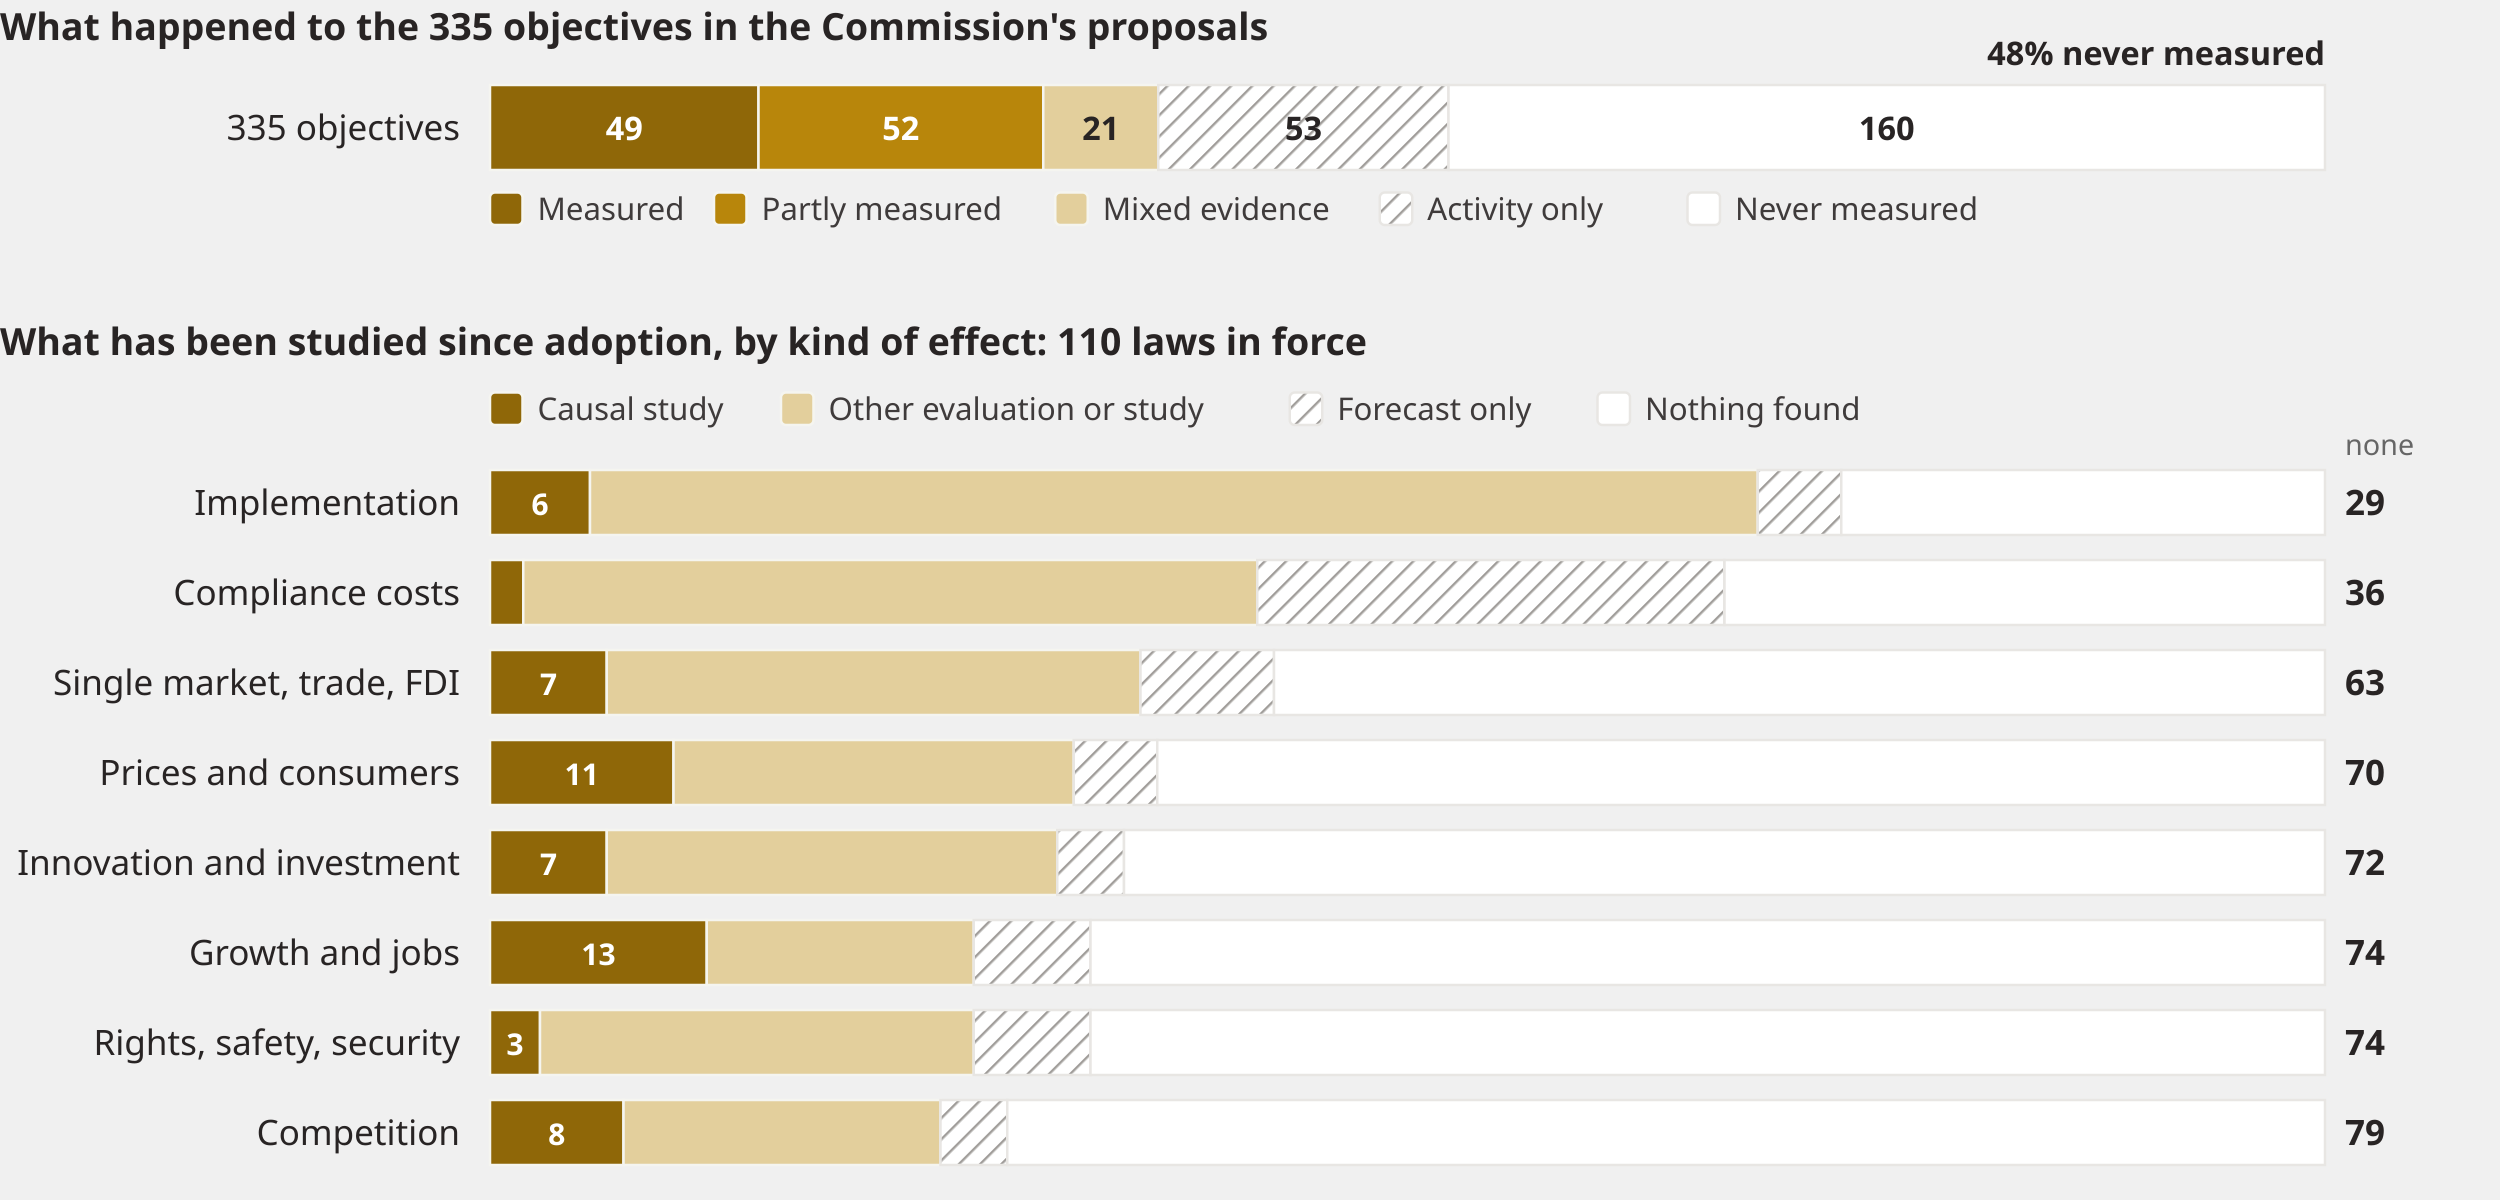
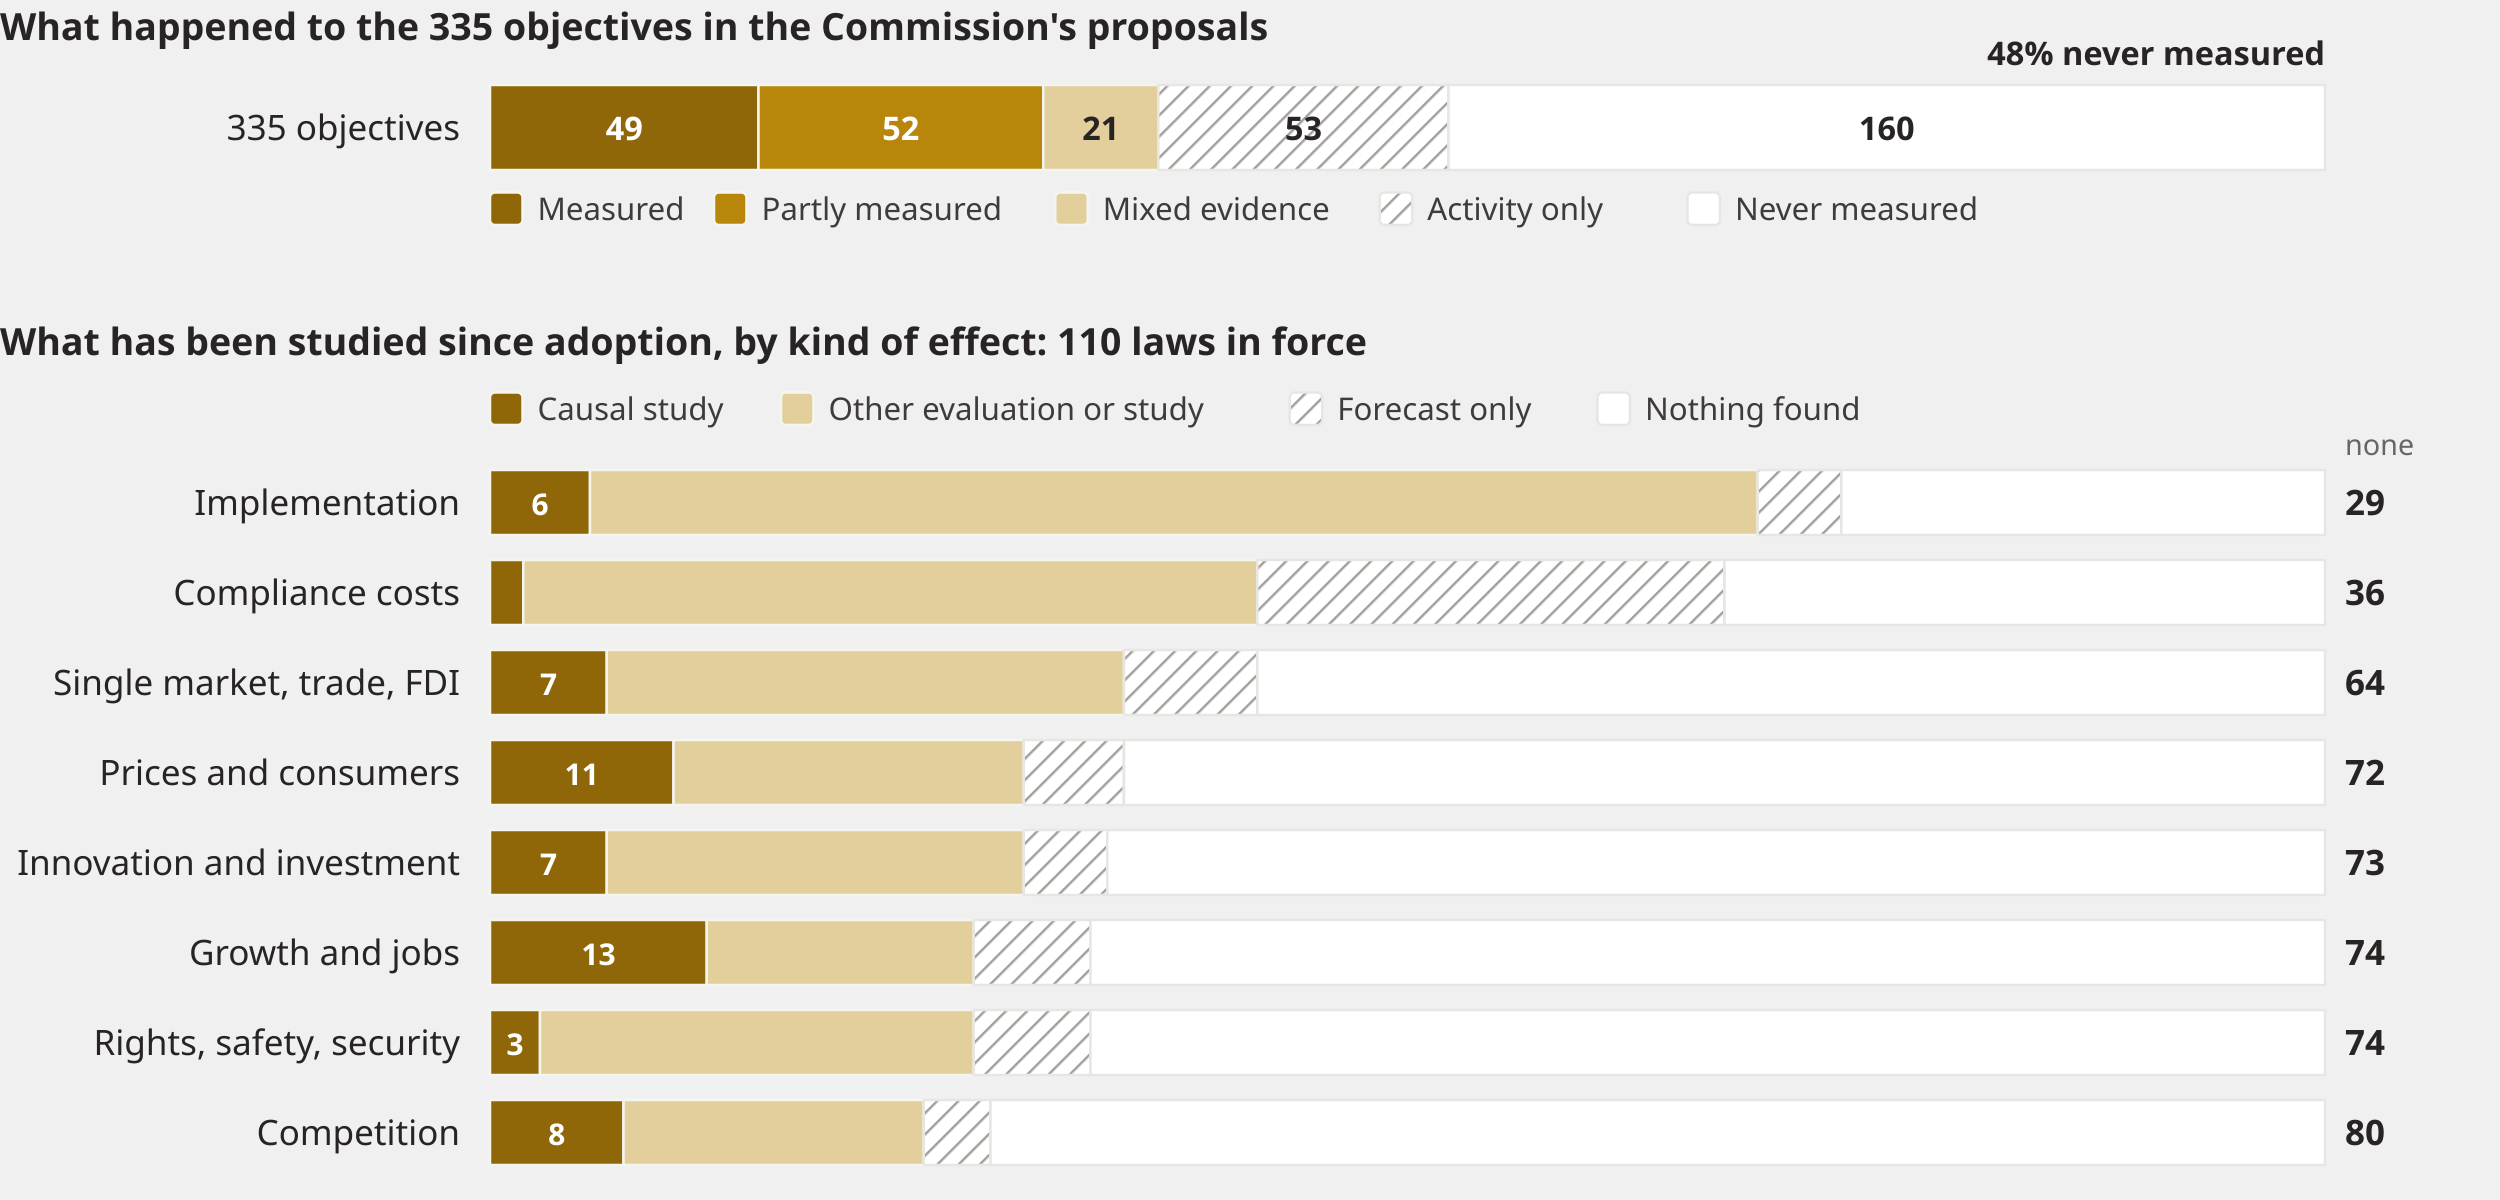
- <svg viewBox="0 0 1000 480" width="100%" role="img" aria-label="Top: of 335 objectives in the Commission's proposals for the 110 adopted laws, 49 measured, 52 partly measured, 21 mixed evidence, 53 activity only, 160 never measured. Bottom: for each kind of effect, how many of 110 laws have a causal study, other evidence, a forecast only or nothing: Implementation 29 with nothing; Compliance costs 36 with nothing; Single market, trade, FDI 63 with nothing; Prices and consumers 70 with nothing; Innovation and investment 72 with nothing; Growth and jobs 74 with nothing; Rights, safety, security 74 with nothing; Competition 79 with nothing">
+ <svg viewBox="0 0 1000 480" width="100%" role="img" aria-label="Top: of 335 objectives in the Commission's proposals for the 110 adopted laws, 49 measured, 52 partly measured, 21 mixed evidence, 53 activity only, 160 never measured. Bottom: for each kind of effect, how many of 110 laws have a causal study, other evidence, a forecast only or nothing: Implementation 29 with nothing; Compliance costs 36 with nothing; Single market, trade, FDI 64 with nothing; Prices and consumers 72 with nothing; Innovation and investment 73 with nothing; Growth and jobs 74 with nothing; Rights, safety, security 74 with nothing; Competition 80 with nothing">
  <defs>
    <pattern id="hf" width="6" height="6" patternUnits="userSpaceOnUse" patternTransform="rotate(45)">
      <rect width="6" height="6" fill="#FFFFFF" />
      <line x1="0" y1="0" x2="0" y2="6" stroke="#A6A3A0" stroke-width="2" />
    </pattern>
  </defs>
  <text x="0.0" y="16.0" text-anchor="start" font-family="DM Sans, sans-serif" font-size="15" fill="#282424" font-weight="600">What happened to the 335 objectives in the Commission's proposals</text>
  <text x="184.0" y="56.0" text-anchor="end" font-family="DM Sans, sans-serif" font-size="14" fill="#282424">335 objectives</text>
  <rect x="196.0" y="34" width="107.4" height="34" fill="#8F6708" stroke="#F5F5F0" />
  <text x="249.7" y="56.0" text-anchor="middle" font-family="DM Sans, sans-serif" font-size="13" fill="#FFFFFF" font-weight="700">49</text>
  <rect x="303.4" y="34" width="113.9" height="34" fill="#B8860B" stroke="#F5F5F0" />
  <text x="360.3" y="56.0" text-anchor="middle" font-family="DM Sans, sans-serif" font-size="13" fill="#FFFFFF" font-weight="700">52</text>
  <rect x="417.3" y="34" width="46.0" height="34" fill="#E3CF9C" stroke="#F5F5F0" />
  <text x="440.3" y="56.0" text-anchor="middle" font-family="DM Sans, sans-serif" font-size="13" fill="#282424" font-weight="700">21</text>
  <rect x="463.3" y="34" width="116.1" height="34" fill="url(#hf)" stroke="#E8E6E3" />
  <text x="521.4" y="56.0" text-anchor="middle" font-family="DM Sans, sans-serif" font-size="13" fill="#282424" font-weight="700">53</text>
  <rect x="579.4" y="34" width="350.6" height="34" fill="#FFFFFF" stroke="#E8E6E3" />
  <text x="754.7" y="56.0" text-anchor="middle" font-family="DM Sans, sans-serif" font-size="13" fill="#282424" font-weight="700">160</text>
  <text x="930.0" y="26.0" text-anchor="end" font-family="DM Sans, sans-serif" font-size="13" fill="#282424" font-weight="600">48% never measured</text>
  <rect x="196" y="77" width="13" height="13" rx="2" fill="#8F6708" stroke="#F5F5F0" />
  <text x="215.0" y="88.0" text-anchor="start" font-family="DM Sans, sans-serif" font-size="12.5" fill="#3F3B3B">Measured</text>
  <rect x="285.6" y="77" width="13" height="13" rx="2" fill="#B8860B" stroke="#F5F5F0" />
  <text x="304.6" y="88.0" text-anchor="start" font-family="DM Sans, sans-serif" font-size="12.5" fill="#3F3B3B">Partly measured</text>
  <rect x="422.1" y="77" width="13" height="13" rx="2" fill="#E3CF9C" stroke="#F5F5F0" />
  <text x="441.1" y="88.0" text-anchor="start" font-family="DM Sans, sans-serif" font-size="12.5" fill="#3F3B3B">Mixed evidence</text>
  <rect x="551.9" y="77" width="13" height="13" rx="2" fill="url(#hf)" stroke="#E8E6E3" />
  <text x="570.9" y="88.0" text-anchor="start" font-family="DM Sans, sans-serif" font-size="12.5" fill="#3F3B3B">Activity only</text>
  <rect x="675" y="77" width="13" height="13" rx="2" fill="#FFFFFF" stroke="#E8E6E3" />
  <text x="694.0" y="88.0" text-anchor="start" font-family="DM Sans, sans-serif" font-size="12.5" fill="#3F3B3B">Never measured</text>
  <text x="0.0" y="142.0" text-anchor="start" font-family="DM Sans, sans-serif" font-size="15" fill="#282424" font-weight="600">What has been studied since adoption, by kind of effect: 110 laws in force</text>
  <rect x="196" y="157" width="13" height="13" rx="2" fill="#8F6708" stroke="#F5F5F0" />
  <text x="215.0" y="168.0" text-anchor="start" font-family="DM Sans, sans-serif" font-size="12.5" fill="#3F3B3B">Causal study</text>
  <rect x="312.4" y="157" width="13" height="13" rx="2" fill="#E3CF9C" stroke="#F5F5F0" />
  <text x="331.4" y="168.0" text-anchor="start" font-family="DM Sans, sans-serif" font-size="12.5" fill="#3F3B3B">Other evaluation or study</text>
  <rect x="515.9" y="157" width="13" height="13" rx="2" fill="url(#hf)" stroke="#E8E6E3" />
  <text x="534.9" y="168.0" text-anchor="start" font-family="DM Sans, sans-serif" font-size="12.5" fill="#3F3B3B">Forecast only</text>
  <rect x="639.0" y="157" width="13" height="13" rx="2" fill="#FFFFFF" stroke="#E8E6E3" />
  <text x="658.0" y="168.0" text-anchor="start" font-family="DM Sans, sans-serif" font-size="12.5" fill="#3F3B3B">Nothing found</text>
  <text x="938.0" y="182.0" text-anchor="start" font-family="DM Sans, sans-serif" font-size="11.5" fill="#666666">none</text>
  <text x="184.0" y="206.0" text-anchor="end" font-family="DM Sans, sans-serif" font-size="14" fill="#282424">Implementation</text>
  <rect x="196.0" y="188" width="40.0" height="26" fill="#8F6708" stroke="#F5F5F0" />
  <text x="216.0" y="206.0" text-anchor="middle" font-family="DM Sans, sans-serif" font-size="12" fill="#FFFFFF" font-weight="700">6</text>
  <rect x="236.0" y="188" width="467.1" height="26" fill="#E3CF9C" stroke="#F5F5F0" />
  <rect x="703.1" y="188" width="33.4" height="26" fill="url(#hf)" stroke="#E8E6E3" />
  <rect x="736.5" y="188" width="193.5" height="26" fill="#FFFFFF" stroke="#E8E6E3" />
  <text x="938.0" y="206.0" text-anchor="start" font-family="DM Sans, sans-serif" font-size="14" fill="#282424" font-weight="600">29</text>
  <text x="184.0" y="242.0" text-anchor="end" font-family="DM Sans, sans-serif" font-size="14" fill="#282424">Compliance costs</text>
  <rect x="196.0" y="224" width="13.3" height="26" fill="#8F6708" stroke="#F5F5F0" />
  <rect x="209.3" y="224" width="293.6" height="26" fill="#E3CF9C" stroke="#F5F5F0" />
  <rect x="502.9" y="224" width="186.8" height="26" fill="url(#hf)" stroke="#E8E6E3" />
  <rect x="689.8" y="224" width="240.2" height="26" fill="#FFFFFF" stroke="#E8E6E3" />
  <text x="938.0" y="242.0" text-anchor="start" font-family="DM Sans, sans-serif" font-size="14" fill="#282424" font-weight="600">36</text>
  <text x="184.0" y="278.0" text-anchor="end" font-family="DM Sans, sans-serif" font-size="14" fill="#282424">Single market, trade, FDI</text>
  <rect x="196.0" y="260" width="46.7" height="26" fill="#8F6708" stroke="#F5F5F0" />
  <text x="219.4" y="278.0" text-anchor="middle" font-family="DM Sans, sans-serif" font-size="12" fill="#FFFFFF" font-weight="700">7</text>
-   <rect x="242.7" y="260" width="213.5" height="26" fill="#E3CF9C" stroke="#F5F5F0" />
-   <rect x="456.2" y="260" width="53.4" height="26" fill="url(#hf)" stroke="#E8E6E3" />
-   <rect x="509.6" y="260" width="420.4" height="26" fill="#FFFFFF" stroke="#E8E6E3" />
-   <text x="938.0" y="278.0" text-anchor="start" font-family="DM Sans, sans-serif" font-size="14" fill="#282424" font-weight="600">63</text>
+   <rect x="242.7" y="260" width="206.9" height="26" fill="#E3CF9C" stroke="#F5F5F0" />
+   <rect x="449.6" y="260" width="53.4" height="26" fill="url(#hf)" stroke="#E8E6E3" />
+   <rect x="502.9" y="260" width="427.1" height="26" fill="#FFFFFF" stroke="#E8E6E3" />
+   <text x="938.0" y="278.0" text-anchor="start" font-family="DM Sans, sans-serif" font-size="14" fill="#282424" font-weight="600">64</text>
  <text x="184.0" y="314.0" text-anchor="end" font-family="DM Sans, sans-serif" font-size="14" fill="#282424">Prices and consumers</text>
  <rect x="196.0" y="296" width="73.4" height="26" fill="#8F6708" stroke="#F5F5F0" />
  <text x="232.7" y="314.0" text-anchor="middle" font-family="DM Sans, sans-serif" font-size="12" fill="#FFFFFF" font-weight="700">11</text>
-   <rect x="269.4" y="296" width="160.1" height="26" fill="#E3CF9C" stroke="#F5F5F0" />
-   <rect x="429.5" y="296" width="33.4" height="26" fill="url(#hf)" stroke="#E8E6E3" />
-   <rect x="462.9" y="296" width="467.1" height="26" fill="#FFFFFF" stroke="#E8E6E3" />
-   <text x="938.0" y="314.0" text-anchor="start" font-family="DM Sans, sans-serif" font-size="14" fill="#282424" font-weight="600">70</text>
+   <rect x="269.4" y="296" width="140.1" height="26" fill="#E3CF9C" stroke="#F5F5F0" />
+   <rect x="409.5" y="296" width="40.0" height="26" fill="url(#hf)" stroke="#E8E6E3" />
+   <rect x="449.6" y="296" width="480.4" height="26" fill="#FFFFFF" stroke="#E8E6E3" />
+   <text x="938.0" y="314.0" text-anchor="start" font-family="DM Sans, sans-serif" font-size="14" fill="#282424" font-weight="600">72</text>
  <text x="184.0" y="350.0" text-anchor="end" font-family="DM Sans, sans-serif" font-size="14" fill="#282424">Innovation and investment</text>
  <rect x="196.0" y="332" width="46.7" height="26" fill="#8F6708" stroke="#F5F5F0" />
  <text x="219.4" y="350.0" text-anchor="middle" font-family="DM Sans, sans-serif" font-size="12" fill="#FFFFFF" font-weight="700">7</text>
-   <rect x="242.7" y="332" width="180.2" height="26" fill="#E3CF9C" stroke="#F5F5F0" />
-   <rect x="422.9" y="332" width="26.7" height="26" fill="url(#hf)" stroke="#E8E6E3" />
-   <rect x="449.6" y="332" width="480.4" height="26" fill="#FFFFFF" stroke="#E8E6E3" />
-   <text x="938.0" y="350.0" text-anchor="start" font-family="DM Sans, sans-serif" font-size="14" fill="#282424" font-weight="600">72</text>
+   <rect x="242.7" y="332" width="166.8" height="26" fill="#E3CF9C" stroke="#F5F5F0" />
+   <rect x="409.5" y="332" width="33.4" height="26" fill="url(#hf)" stroke="#E8E6E3" />
+   <rect x="442.9" y="332" width="487.1" height="26" fill="#FFFFFF" stroke="#E8E6E3" />
+   <text x="938.0" y="350.0" text-anchor="start" font-family="DM Sans, sans-serif" font-size="14" fill="#282424" font-weight="600">73</text>
  <text x="184.0" y="386.0" text-anchor="end" font-family="DM Sans, sans-serif" font-size="14" fill="#282424">Growth and jobs</text>
  <rect x="196.0" y="368" width="86.7" height="26" fill="#8F6708" stroke="#F5F5F0" />
  <text x="239.4" y="386.0" text-anchor="middle" font-family="DM Sans, sans-serif" font-size="12" fill="#FFFFFF" font-weight="700">13</text>
  <rect x="282.7" y="368" width="106.8" height="26" fill="#E3CF9C" stroke="#F5F5F0" />
  <rect x="389.5" y="368" width="46.7" height="26" fill="url(#hf)" stroke="#E8E6E3" />
  <rect x="436.2" y="368" width="493.8" height="26" fill="#FFFFFF" stroke="#E8E6E3" />
  <text x="938.0" y="386.0" text-anchor="start" font-family="DM Sans, sans-serif" font-size="14" fill="#282424" font-weight="600">74</text>
  <text x="184.0" y="422.0" text-anchor="end" font-family="DM Sans, sans-serif" font-size="14" fill="#282424">Rights, safety, security</text>
  <rect x="196.0" y="404" width="20.0" height="26" fill="#8F6708" stroke="#F5F5F0" />
  <text x="206.0" y="422.0" text-anchor="middle" font-family="DM Sans, sans-serif" font-size="12" fill="#FFFFFF" font-weight="700">3</text>
  <rect x="216.0" y="404" width="173.5" height="26" fill="#E3CF9C" stroke="#F5F5F0" />
  <rect x="389.5" y="404" width="46.7" height="26" fill="url(#hf)" stroke="#E8E6E3" />
  <rect x="436.2" y="404" width="493.8" height="26" fill="#FFFFFF" stroke="#E8E6E3" />
  <text x="938.0" y="422.0" text-anchor="start" font-family="DM Sans, sans-serif" font-size="14" fill="#282424" font-weight="600">74</text>
  <text x="184.0" y="458.0" text-anchor="end" font-family="DM Sans, sans-serif" font-size="14" fill="#282424">Competition</text>
  <rect x="196.0" y="440" width="53.4" height="26" fill="#8F6708" stroke="#F5F5F0" />
  <text x="222.7" y="458.0" text-anchor="middle" font-family="DM Sans, sans-serif" font-size="12" fill="#FFFFFF" font-weight="700">8</text>
-   <rect x="249.4" y="440" width="126.8" height="26" fill="#E3CF9C" stroke="#F5F5F0" />
-   <rect x="376.2" y="440" width="26.7" height="26" fill="url(#hf)" stroke="#E8E6E3" />
-   <rect x="402.9" y="440" width="527.1" height="26" fill="#FFFFFF" stroke="#E8E6E3" />
-   <text x="938.0" y="458.0" text-anchor="start" font-family="DM Sans, sans-serif" font-size="14" fill="#282424" font-weight="600">79</text>
+   <rect x="249.4" y="440" width="120.1" height="26" fill="#E3CF9C" stroke="#F5F5F0" />
+   <rect x="369.5" y="440" width="26.7" height="26" fill="url(#hf)" stroke="#E8E6E3" />
+   <rect x="396.2" y="440" width="533.8" height="26" fill="#FFFFFF" stroke="#E8E6E3" />
+   <text x="938.0" y="458.0" text-anchor="start" font-family="DM Sans, sans-serif" font-size="14" fill="#282424" font-weight="600">80</text>
</svg>
